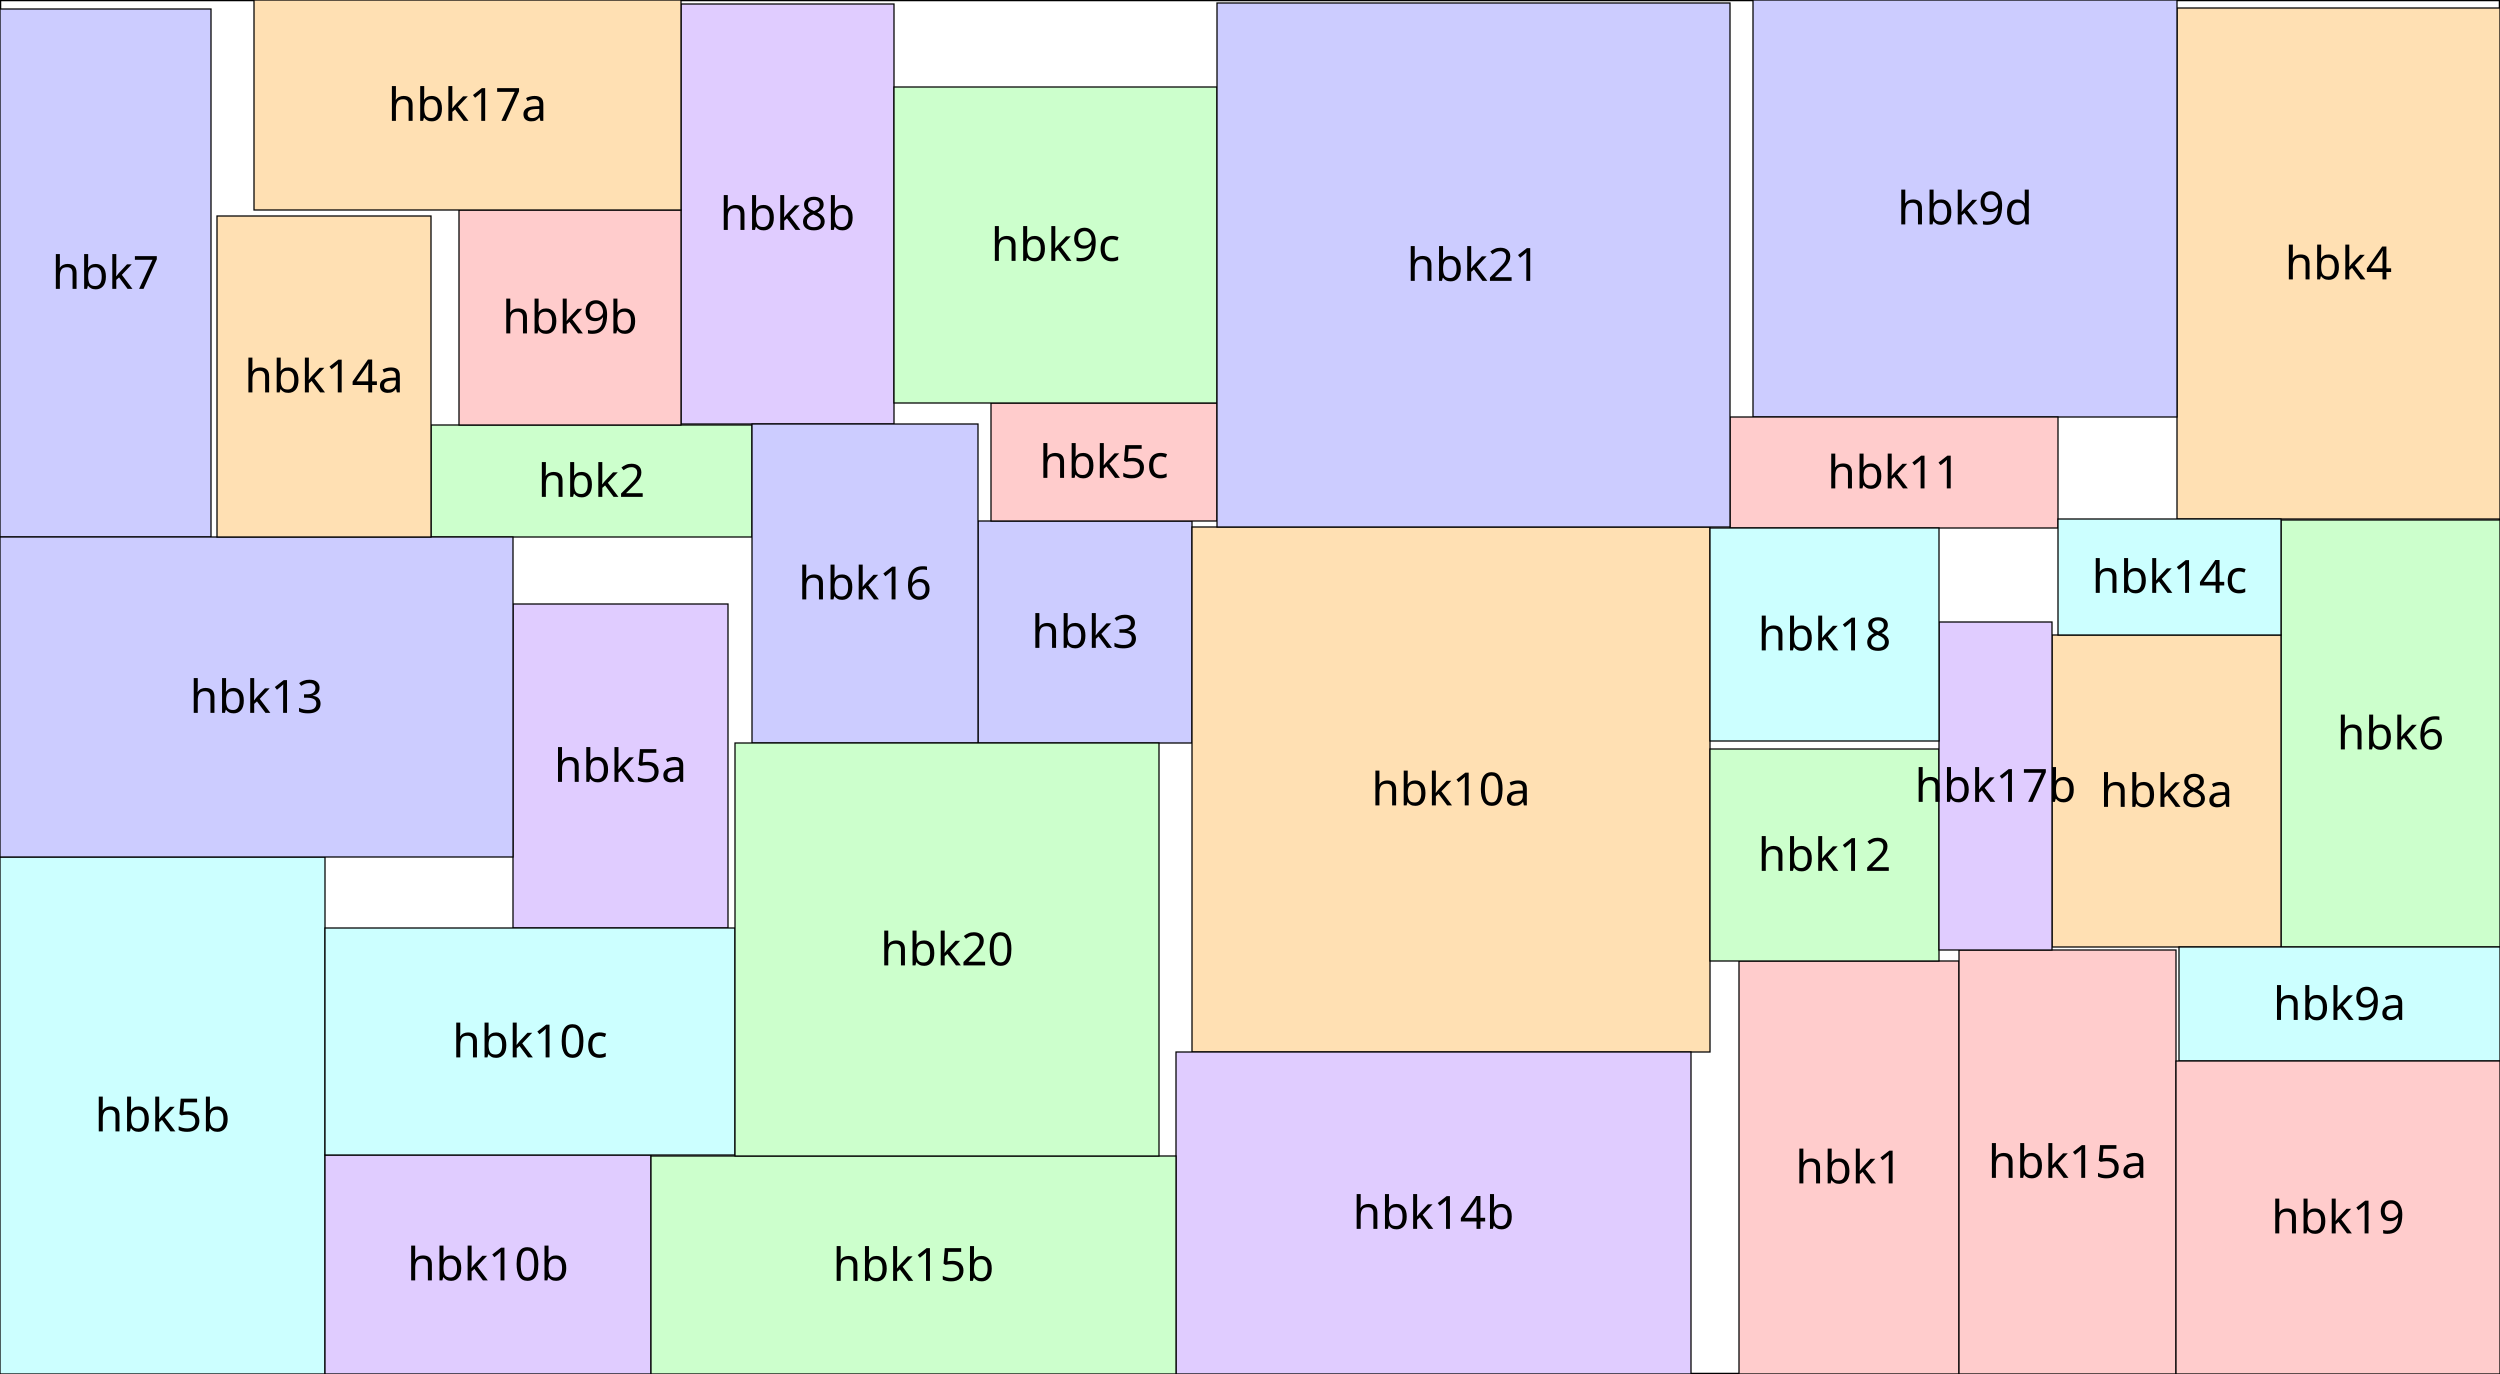
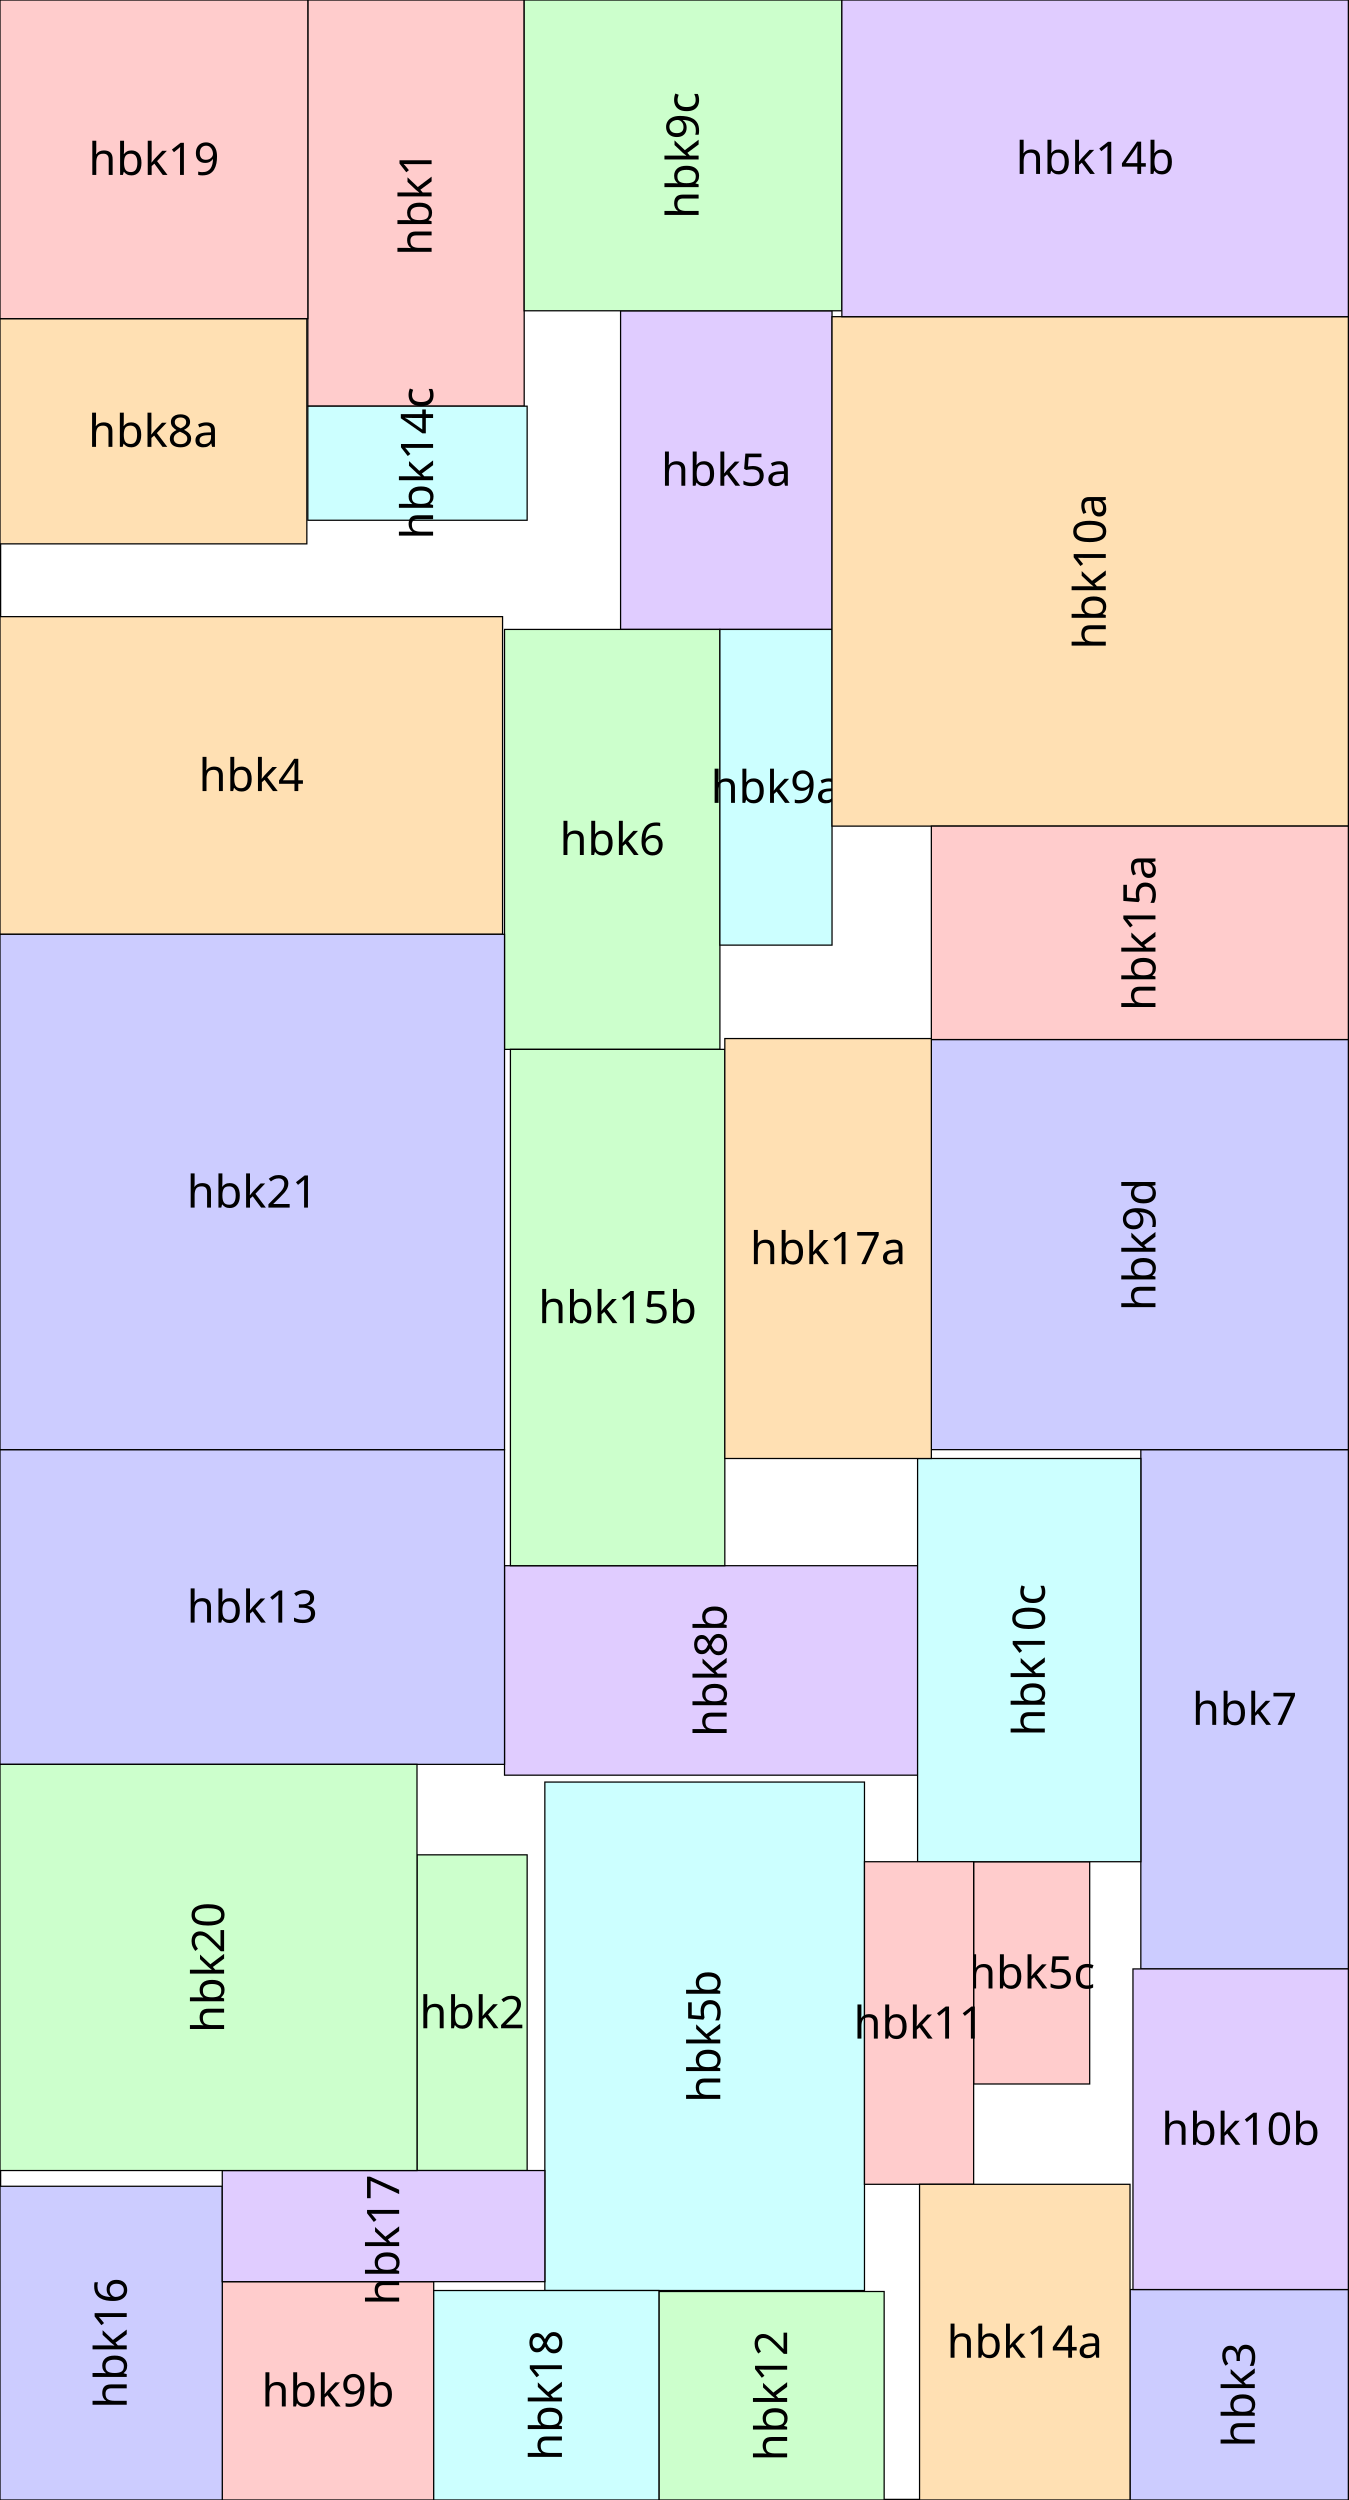
- <svg xmlns="http://www.w3.org/2000/svg" version="1.1" width="1000" height="549.6" viewBox="0 0 1000 549.6">
-   <rect x="0" y="0" width="1000" height="549.6" fill="none" stroke="black" stroke-width="1" />
-   <rect x="695.6" y="384.4" width="88" height="165.2" fill="#ffcccc" stroke="black" stroke-width="0.5" />
-   <text x="739.6" y="467" font-family="sans-serif" font-size="18.32" fill="black" text-anchor="middle" dominant-baseline="middle">hbk1</text>
-   <rect x="172.4" y="170" width="128.4" height="44.8" fill="#ccffcc" stroke="black" stroke-width="0.5" />
-   <text x="236.6" y="192.4" font-family="sans-serif" font-size="18.32" fill="black" text-anchor="middle" dominant-baseline="middle">hbk2</text>
-   <rect x="391.2" y="208.4" width="85.6" height="88.8" fill="#ccccff" stroke="black" stroke-width="0.5" />
-   <text x="434" y="252.8" font-family="sans-serif" font-size="18.32" fill="black" text-anchor="middle" dominant-baseline="middle">hbk3</text>
-   <rect x="870.8" y="3.2" width="129.2" height="204.4" fill="#ffe0b3" stroke="black" stroke-width="0.5" />
-   <text x="935.4" y="105.4" font-family="sans-serif" font-size="18.32" fill="black" text-anchor="middle" dominant-baseline="middle">hbk4</text>
-   <rect x="205.2" y="241.6" width="86" height="129.6" fill="#e0ccff" stroke="black" stroke-width="0.5" />
-   <text x="248.2" y="306.4" font-family="sans-serif" font-size="18.32" fill="black" text-anchor="middle" dominant-baseline="middle">hbk5a</text>
-   <rect x="0" y="342.8" width="130" height="206.8" fill="#ccffff" stroke="black" stroke-width="0.5" />
-   <text x="65" y="446.2" font-family="sans-serif" font-size="18.32" fill="black" text-anchor="middle" dominant-baseline="middle">hbk5b</text>
-   <rect x="396.4" y="161.2" width="90.4" height="47.2" fill="#ffcccc" stroke="black" stroke-width="0.5" />
-   <text x="441.6" y="184.8" font-family="sans-serif" font-size="18.32" fill="black" text-anchor="middle" dominant-baseline="middle">hbk5c</text>
-   <rect x="912.4" y="208" width="87.6" height="170.8" fill="#ccffcc" stroke="black" stroke-width="0.5" />
-   <text x="956.2" y="293.4" font-family="sans-serif" font-size="18.32" fill="black" text-anchor="middle" dominant-baseline="middle">hbk6</text>
-   <rect x="0" y="3.6" width="84.4" height="211.2" fill="#ccccff" stroke="black" stroke-width="0.5" />
-   <text x="42.2" y="109.2" font-family="sans-serif" font-size="18.32" fill="black" text-anchor="middle" dominant-baseline="middle">hbk7</text>
-   <rect x="820.8" y="254" width="91.6" height="124.8" fill="#ffe0b3" stroke="black" stroke-width="0.5" />
-   <text x="866.6" y="316.4" font-family="sans-serif" font-size="18.32" fill="black" text-anchor="middle" dominant-baseline="middle">hbk8a</text>
-   <rect x="272.4" y="1.6" width="85.2" height="168" fill="#e0ccff" stroke="black" stroke-width="0.5" />
-   <text x="315" y="85.6" font-family="sans-serif" font-size="18.32" fill="black" text-anchor="middle" dominant-baseline="middle">hbk8b</text>
-   <rect x="871.6" y="378.8" width="128.4" height="45.6" fill="#ccffff" stroke="black" stroke-width="0.5" />
-   <text x="935.8" y="401.6" font-family="sans-serif" font-size="18.32" fill="black" text-anchor="middle" dominant-baseline="middle">hbk9a</text>
-   <rect x="183.6" y="84" width="88.8" height="86" fill="#ffcccc" stroke="black" stroke-width="0.5" />
-   <text x="228" y="127" font-family="sans-serif" font-size="18.32" fill="black" text-anchor="middle" dominant-baseline="middle">hbk9b</text>
-   <rect x="357.6" y="34.8" width="129.2" height="126.4" fill="#ccffcc" stroke="black" stroke-width="0.5" />
-   <text x="422.2" y="98" font-family="sans-serif" font-size="18.32" fill="black" text-anchor="middle" dominant-baseline="middle">hbk9c</text>
-   <rect x="701.2" y="0" width="169.6" height="166.8" fill="#ccccff" stroke="black" stroke-width="0.5" />
-   <text x="786" y="83.4" font-family="sans-serif" font-size="18.32" fill="black" text-anchor="middle" dominant-baseline="middle">hbk9d</text>
-   <rect x="476.8" y="210.8" width="207.2" height="210" fill="#ffe0b3" stroke="black" stroke-width="0.5" />
-   <text x="580.4" y="315.8" font-family="sans-serif" font-size="18.32" fill="black" text-anchor="middle" dominant-baseline="middle">hbk10a</text>
-   <rect x="130" y="462" width="130.4" height="87.6" fill="#e0ccff" stroke="black" stroke-width="0.5" />
-   <text x="195.2" y="505.8" font-family="sans-serif" font-size="18.32" fill="black" text-anchor="middle" dominant-baseline="middle">hbk10b</text>
-   <rect x="130" y="371.2" width="164" height="90.8" fill="#ccffff" stroke="black" stroke-width="0.5" />
-   <text x="212" y="416.6" font-family="sans-serif" font-size="18.32" fill="black" text-anchor="middle" dominant-baseline="middle">hbk10c</text>
-   <rect x="692" y="166.8" width="131.2" height="44.4" fill="#ffcccc" stroke="black" stroke-width="0.5" />
-   <text x="757.6" y="189" font-family="sans-serif" font-size="18.32" fill="black" text-anchor="middle" dominant-baseline="middle">hbk11</text>
-   <rect x="684" y="299.6" width="91.6" height="84.8" fill="#ccffcc" stroke="black" stroke-width="0.5" />
-   <text x="729.8" y="342" font-family="sans-serif" font-size="18.32" fill="black" text-anchor="middle" dominant-baseline="middle">hbk12</text>
-   <rect x="0" y="214.8" width="205.2" height="128" fill="#ccccff" stroke="black" stroke-width="0.5" />
-   <text x="102.6" y="278.8" font-family="sans-serif" font-size="18.32" fill="black" text-anchor="middle" dominant-baseline="middle">hbk13</text>
-   <rect x="86.8" y="86.4" width="85.6" height="128.4" fill="#ffe0b3" stroke="black" stroke-width="0.5" />
-   <text x="129.6" y="150.6" font-family="sans-serif" font-size="18.32" fill="black" text-anchor="middle" dominant-baseline="middle">hbk14a</text>
-   <rect x="470.4" y="420.8" width="206" height="128.8" fill="#e0ccff" stroke="black" stroke-width="0.5" />
-   <text x="573.4" y="485.2" font-family="sans-serif" font-size="18.32" fill="black" text-anchor="middle" dominant-baseline="middle">hbk14b</text>
-   <rect x="823.2" y="207.6" width="89.2" height="46.4" fill="#ccffff" stroke="black" stroke-width="0.5" />
-   <text x="867.8" y="230.8" font-family="sans-serif" font-size="18.32" fill="black" text-anchor="middle" dominant-baseline="middle">hbk14c</text>
-   <rect x="783.6" y="380" width="86.8" height="169.6" fill="#ffcccc" stroke="black" stroke-width="0.5" />
-   <text x="827" y="464.8" font-family="sans-serif" font-size="18.32" fill="black" text-anchor="middle" dominant-baseline="middle">hbk15a</text>
-   <rect x="260.4" y="462.4" width="210" height="87.2" fill="#ccffcc" stroke="black" stroke-width="0.5" />
-   <text x="365.4" y="506" font-family="sans-serif" font-size="18.32" fill="black" text-anchor="middle" dominant-baseline="middle">hbk15b</text>
-   <rect x="300.8" y="169.6" width="90.4" height="127.6" fill="#ccccff" stroke="black" stroke-width="0.5" />
-   <text x="346" y="233.4" font-family="sans-serif" font-size="18.32" fill="black" text-anchor="middle" dominant-baseline="middle">hbk16</text>
-   <rect x="101.6" y="0" width="170.8" height="84" fill="#ffe0b3" stroke="black" stroke-width="0.5" />
-   <text x="187" y="42" font-family="sans-serif" font-size="18.32" fill="black" text-anchor="middle" dominant-baseline="middle">hbk17a</text>
-   <rect x="775.6" y="248.8" width="45.2" height="131.2" fill="#e0ccff" stroke="black" stroke-width="0.5" />
-   <text x="798.2" y="314.4" font-family="sans-serif" font-size="18.32" fill="black" text-anchor="middle" dominant-baseline="middle">hbk17b</text>
-   <rect x="684" y="211.2" width="91.6" height="85.2" fill="#ccffff" stroke="black" stroke-width="0.5" />
-   <text x="729.8" y="253.8" font-family="sans-serif" font-size="18.32" fill="black" text-anchor="middle" dominant-baseline="middle">hbk18</text>
-   <rect x="870.4" y="424.4" width="129.6" height="125.2" fill="#ffcccc" stroke="black" stroke-width="0.5" />
-   <text x="935.2" y="487" font-family="sans-serif" font-size="18.32" fill="black" text-anchor="middle" dominant-baseline="middle">hbk19</text>
-   <rect x="294" y="297.2" width="169.6" height="165.2" fill="#ccffcc" stroke="black" stroke-width="0.5" />
-   <text x="378.8" y="379.8" font-family="sans-serif" font-size="18.32" fill="black" text-anchor="middle" dominant-baseline="middle">hbk20</text>
-   <rect x="486.8" y="1.2" width="205.2" height="209.6" fill="#ccccff" stroke="black" stroke-width="0.5" />
-   <text x="589.4" y="106" font-family="sans-serif" font-size="18.32" fill="black" text-anchor="middle" dominant-baseline="middle">hbk21</text>
+ <svg xmlns="http://www.w3.org/2000/svg" version="1.1" width="539.339" height="1000" viewBox="0 0 539.339 1000">
+   <rect x="0" y="0" width="539.339" height="1000" fill="none" stroke="black" stroke-width="1" />
+   <rect x="123.131" y="0" width="86.546" height="162.47" fill="#ffcccc" stroke="black" stroke-width="0.5" />
+   <text x="166.404" y="81.235" font-family="sans-serif" font-size="17.978" fill="black" text-anchor="middle" dominant-baseline="middle" transform="rotate(-90 166.404 81.2352)">hbk1</text>
+   <rect x="166.798" y="741.935" width="44.06" height="126.279" fill="#ccffcc" stroke="black" stroke-width="0.5" />
+   <text x="188.828" y="805.075" font-family="sans-serif" font-size="17.978" fill="black" text-anchor="middle" dominant-baseline="middle">hbk2</text>
+   <rect x="452.006" y="915.814" width="87.333" height="84.186" fill="#ccccff" stroke="black" stroke-width="0.5" />
+   <text x="495.673" y="957.907" font-family="sans-serif" font-size="17.978" fill="black" text-anchor="middle" dominant-baseline="middle" transform="rotate(-90 495.673 957.907)">hbk3</text>
+   <rect x="0" y="246.656" width="201.023" height="127.065" fill="#ffe0b3" stroke="black" stroke-width="0.5" />
+   <text x="100.511" y="310.189" font-family="sans-serif" font-size="17.978" fill="black" text-anchor="middle" dominant-baseline="middle">hbk4</text>
+   <rect x="248.23" y="124.312" width="84.579" height="127.459" fill="#e0ccff" stroke="black" stroke-width="0.5" />
+   <text x="290.519" y="188.041" font-family="sans-serif" font-size="17.978" fill="black" text-anchor="middle" dominant-baseline="middle">hbk5a</text>
+   <rect x="217.939" y="712.825" width="127.852" height="203.383" fill="#ccffff" stroke="black" stroke-width="0.5" />
+   <text x="281.865" y="814.516" font-family="sans-serif" font-size="17.978" fill="black" text-anchor="middle" dominant-baseline="middle" transform="rotate(-90 281.865 814.516)">hbk5b</text>
+   <rect x="389.457" y="744.689" width="46.42" height="88.906" fill="#ffcccc" stroke="black" stroke-width="0.5" />
+   <text x="412.667" y="789.142" font-family="sans-serif" font-size="17.978" fill="black" text-anchor="middle" dominant-baseline="middle">hbk5c</text>
+   <rect x="201.81" y="251.77" width="86.153" height="167.978" fill="#ccffcc" stroke="black" stroke-width="0.5" />
+   <text x="244.886" y="335.759" font-family="sans-serif" font-size="17.978" fill="black" text-anchor="middle" dominant-baseline="middle">hbk6</text>
+   <rect x="456.334" y="579.858" width="83.005" height="207.71" fill="#ccccff" stroke="black" stroke-width="0.5" />
+   <text x="497.836" y="683.714" font-family="sans-serif" font-size="17.978" fill="black" text-anchor="middle" dominant-baseline="middle">hbk7</text>
+   <rect x="0" y="127.459" width="122.738" height="90.087" fill="#ffe0b3" stroke="black" stroke-width="0.5" />
+   <text x="61.369" y="172.502" font-family="sans-serif" font-size="17.978" fill="black" text-anchor="middle" dominant-baseline="middle">hbk8a</text>
+   <rect x="201.81" y="626.279" width="165.224" height="83.792" fill="#e0ccff" stroke="black" stroke-width="0.5" />
+   <text x="284.422" y="668.175" font-family="sans-serif" font-size="17.978" fill="black" text-anchor="middle" dominant-baseline="middle" transform="rotate(-90 284.422 668.175)">hbk8b</text>
+   <rect x="287.962" y="251.77" width="44.847" height="126.279" fill="#ccffff" stroke="black" stroke-width="0.5" />
+   <text x="310.386" y="314.91" font-family="sans-serif" font-size="17.978" fill="black" text-anchor="middle" dominant-baseline="middle">hbk9a</text>
+   <rect x="88.906" y="912.667" width="84.579" height="87.333" fill="#ffcccc" stroke="black" stroke-width="0.5" />
+   <text x="131.196" y="956.334" font-family="sans-serif" font-size="17.978" fill="black" text-anchor="middle" dominant-baseline="middle">hbk9b</text>
+   <rect x="209.677" y="0" width="127.065" height="124.312" fill="#ccffcc" stroke="black" stroke-width="0.5" />
+   <text x="273.21" y="62.156" font-family="sans-serif" font-size="17.978" fill="black" text-anchor="middle" dominant-baseline="middle" transform="rotate(-90 273.21 62.1558)">hbk9c</text>
+   <rect x="372.541" y="415.814" width="166.798" height="164.044" fill="#ccccff" stroke="black" stroke-width="0.5" />
+   <text x="455.94" y="497.836" font-family="sans-serif" font-size="17.978" fill="black" text-anchor="middle" dominant-baseline="middle" transform="rotate(-90 455.94 497.836)">hbk9d</text>
+   <rect x="332.809" y="126.672" width="206.53" height="203.777" fill="#ffe0b3" stroke="black" stroke-width="0.5" />
+   <text x="436.074" y="228.56" font-family="sans-serif" font-size="17.978" fill="black" text-anchor="middle" dominant-baseline="middle" transform="rotate(-90 436.074 228.56)">hbk10a</text>
+   <rect x="453.186" y="787.569" width="86.153" height="128.245" fill="#e0ccff" stroke="black" stroke-width="0.5" />
+   <text x="496.263" y="851.692" font-family="sans-serif" font-size="17.978" fill="black" text-anchor="middle" dominant-baseline="middle">hbk10b</text>
+   <rect x="367.034" y="583.399" width="89.3" height="161.29" fill="#ccffff" stroke="black" stroke-width="0.5" />
+   <text x="411.684" y="664.044" font-family="sans-serif" font-size="17.978" fill="black" text-anchor="middle" dominant-baseline="middle" transform="rotate(-90 411.684 664.044)">hbk10c</text>
+   <rect x="345.791" y="744.689" width="43.666" height="129.032" fill="#ffcccc" stroke="black" stroke-width="0.5" />
+   <text x="367.624" y="809.205" font-family="sans-serif" font-size="17.978" fill="black" text-anchor="middle" dominant-baseline="middle">hbk11</text>
+   <rect x="263.572" y="916.601" width="90.087" height="83.399" fill="#ccffcc" stroke="black" stroke-width="0.5" />
+   <text x="308.615" y="958.301" font-family="sans-serif" font-size="17.978" fill="black" text-anchor="middle" dominant-baseline="middle" transform="rotate(-90 308.615 958.301)">hbk12</text>
+   <rect x="0" y="579.858" width="201.81" height="125.885" fill="#ccccff" stroke="black" stroke-width="0.5" />
+   <text x="100.905" y="642.801" font-family="sans-serif" font-size="17.978" fill="black" text-anchor="middle" dominant-baseline="middle">hbk13</text>
+   <rect x="367.821" y="873.721" width="84.186" height="126.279" fill="#ffe0b3" stroke="black" stroke-width="0.5" />
+   <text x="409.913" y="936.861" font-family="sans-serif" font-size="17.978" fill="black" text-anchor="middle" dominant-baseline="middle">hbk14a</text>
+   <rect x="336.743" y="0" width="202.596" height="126.672" fill="#e0ccff" stroke="black" stroke-width="0.5" />
+   <text x="438.041" y="63.336" font-family="sans-serif" font-size="17.978" fill="black" text-anchor="middle" dominant-baseline="middle">hbk14b</text>
+   <rect x="123.131" y="162.47" width="87.726" height="45.633" fill="#ccffff" stroke="black" stroke-width="0.5" />
+   <text x="166.994" y="185.287" font-family="sans-serif" font-size="17.978" fill="black" text-anchor="middle" dominant-baseline="middle" transform="rotate(-90 166.994 185.287)">hbk14c</text>
+   <rect x="372.541" y="330.448" width="166.798" height="85.366" fill="#ffcccc" stroke="black" stroke-width="0.5" />
+   <text x="455.94" y="373.131" font-family="sans-serif" font-size="17.978" fill="black" text-anchor="middle" dominant-baseline="middle" transform="rotate(-90 455.94 373.131)">hbk15a</text>
+   <rect x="204.17" y="419.748" width="85.759" height="206.53" fill="#ccffcc" stroke="black" stroke-width="0.5" />
+   <text x="247.05" y="523.013" font-family="sans-serif" font-size="17.978" fill="black" text-anchor="middle" dominant-baseline="middle">hbk15b</text>
+   <rect x="0" y="874.508" width="88.906" height="125.492" fill="#ccccff" stroke="black" stroke-width="0.5" />
+   <text x="44.453" y="937.254" font-family="sans-serif" font-size="17.978" fill="black" text-anchor="middle" dominant-baseline="middle" transform="rotate(-90 44.4532 937.254)">hbk16</text>
+   <rect x="289.929" y="415.421" width="82.612" height="167.978" fill="#ffe0b3" stroke="black" stroke-width="0.5" />
+   <text x="331.235" y="499.41" font-family="sans-serif" font-size="17.978" fill="black" text-anchor="middle" dominant-baseline="middle">hbk17a</text>
+   <rect x="88.906" y="868.214" width="129.032" height="44.453" fill="#e0ccff" stroke="black" stroke-width="0.5" />
+   <text x="153.423" y="890.441" font-family="sans-serif" font-size="17.978" fill="black" text-anchor="middle" dominant-baseline="middle" transform="rotate(-90 153.423 890.441)">hbk17b</text>
+   <rect x="173.485" y="916.208" width="90.087" height="83.792" fill="#ccffff" stroke="black" stroke-width="0.5" />
+   <text x="218.529" y="958.104" font-family="sans-serif" font-size="17.978" fill="black" text-anchor="middle" dominant-baseline="middle" transform="rotate(-90 218.529 958.104)">hbk18</text>
+   <rect x="0" y="-5.18791e-12" width="123.131" height="127.459" fill="#ffcccc" stroke="black" stroke-width="0.5" />
+   <text x="61.566" y="63.729" font-family="sans-serif" font-size="17.978" fill="black" text-anchor="middle" dominant-baseline="middle">hbk19</text>
+   <rect x="0" y="705.744" width="166.798" height="162.47" fill="#ccffcc" stroke="black" stroke-width="0.5" />
+   <text x="83.399" y="786.979" font-family="sans-serif" font-size="17.978" fill="black" text-anchor="middle" dominant-baseline="middle" transform="rotate(-90 83.3989 786.979)">hbk20</text>
+   <rect x="0" y="373.721" width="201.81" height="206.137" fill="#ccccff" stroke="black" stroke-width="0.5" />
+   <text x="100.905" y="476.79" font-family="sans-serif" font-size="17.978" fill="black" text-anchor="middle" dominant-baseline="middle">hbk21</text>
</svg>
